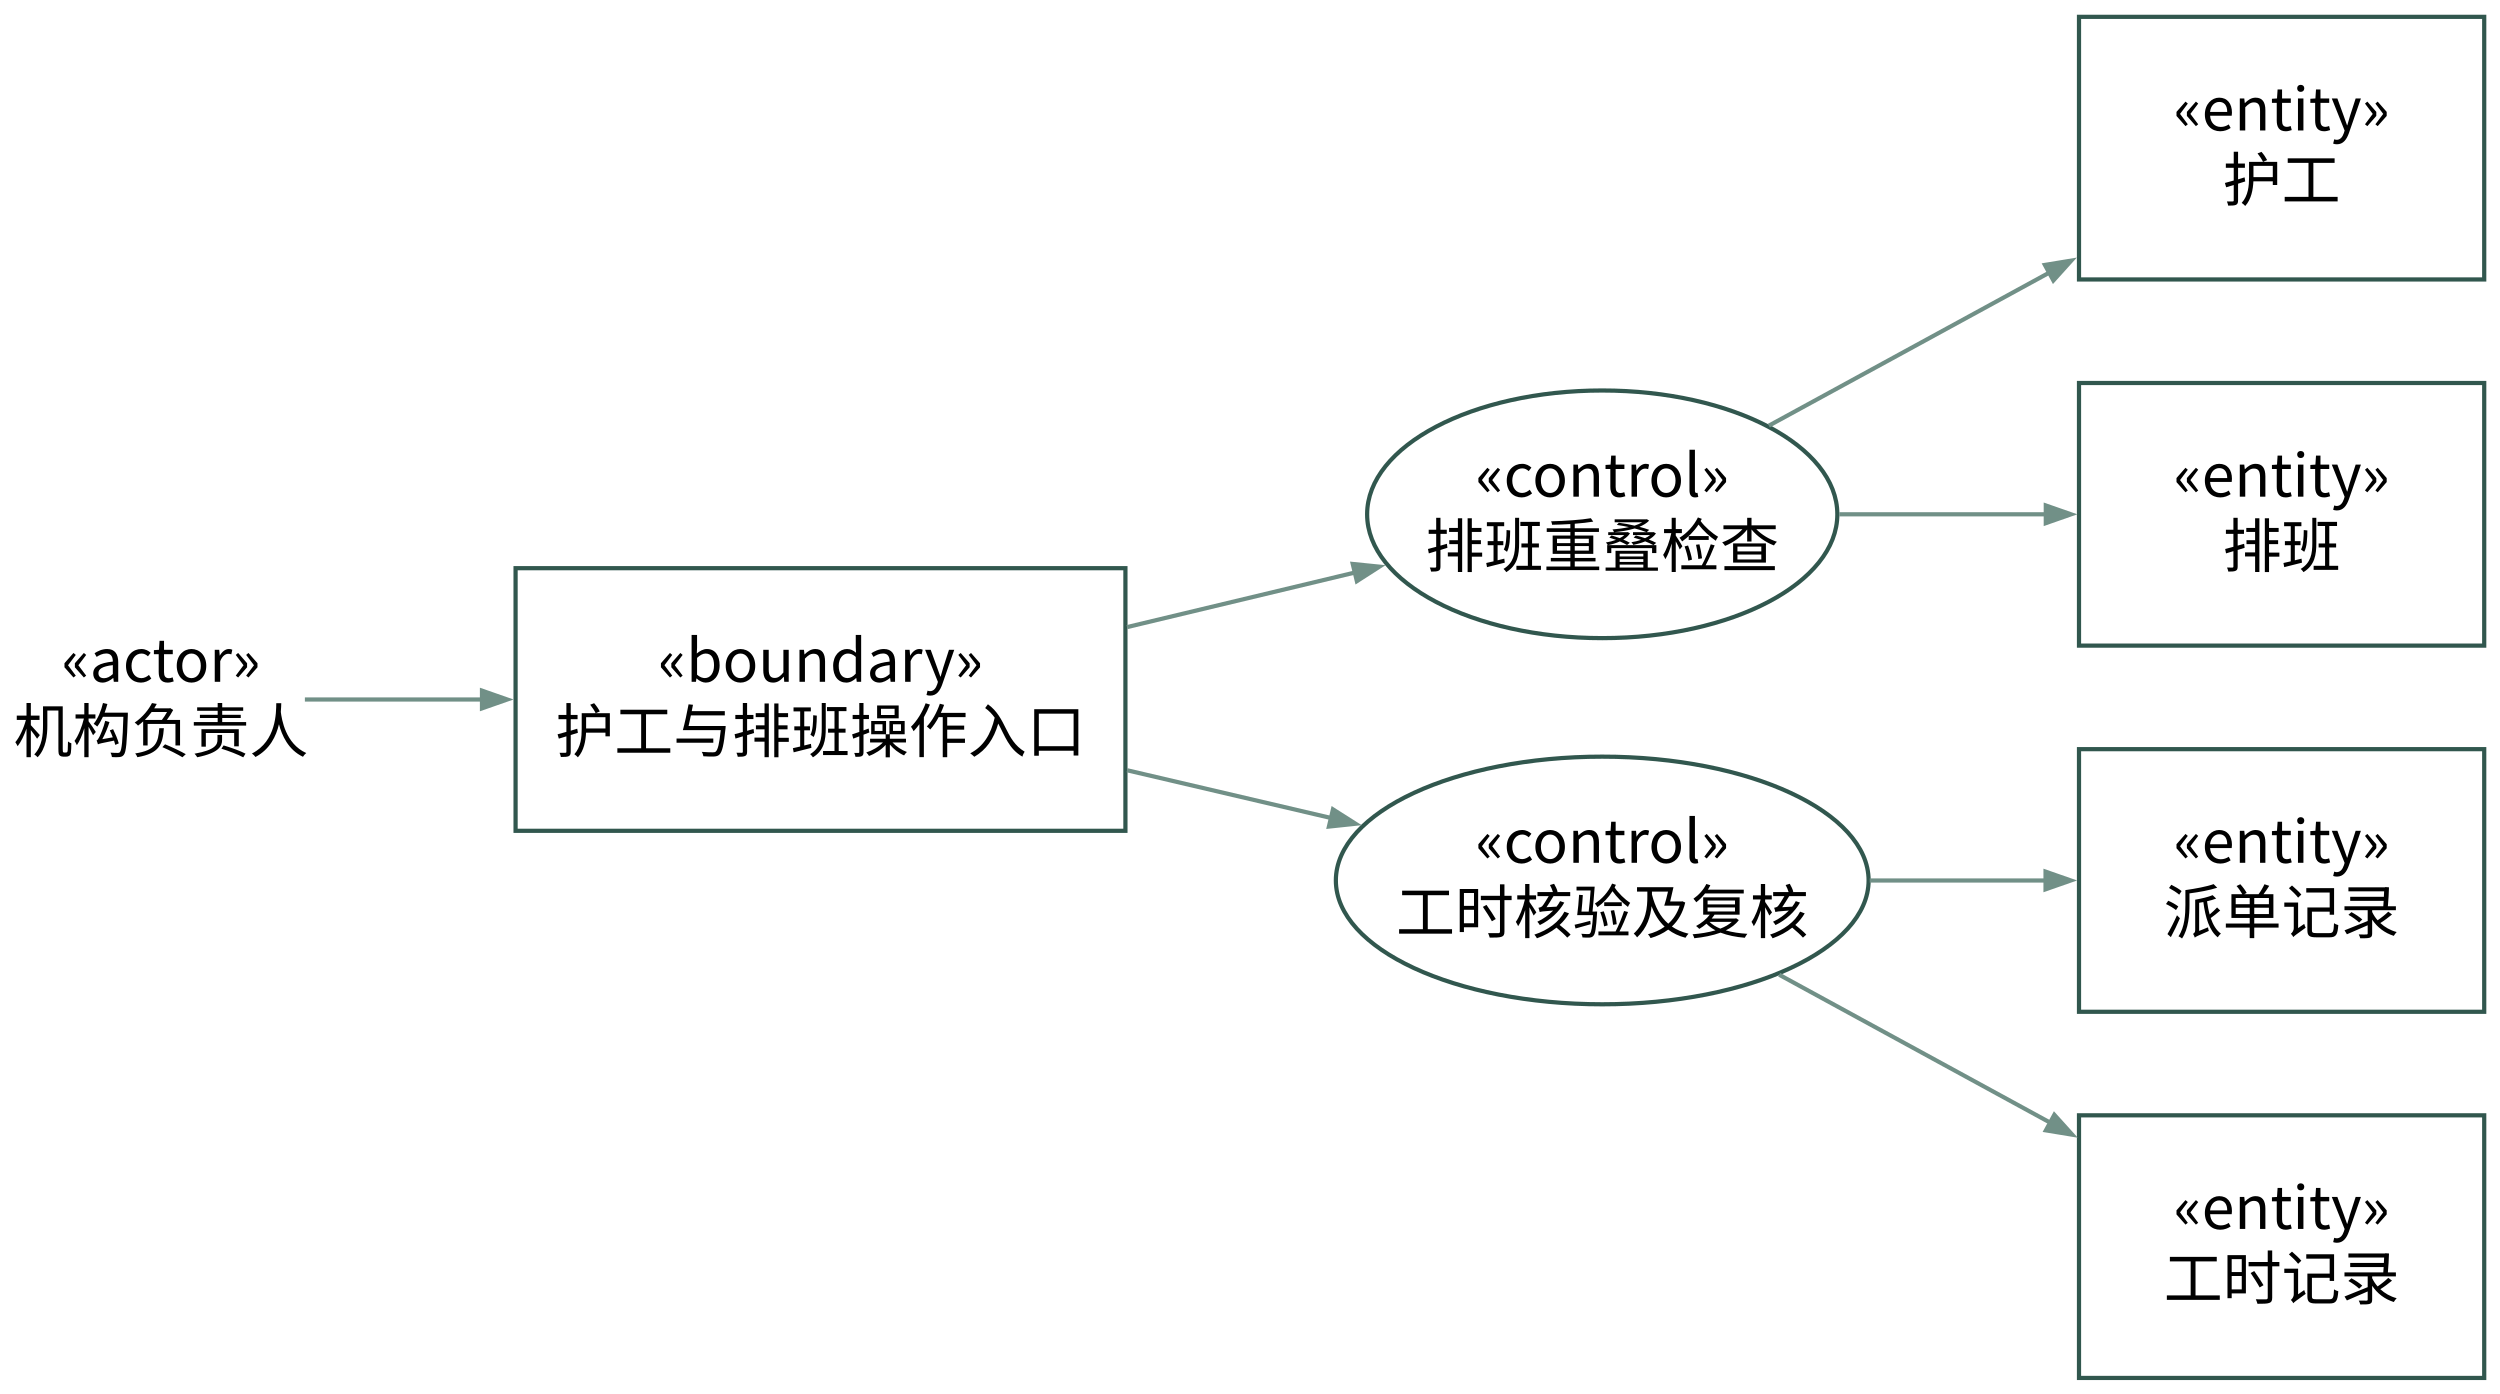
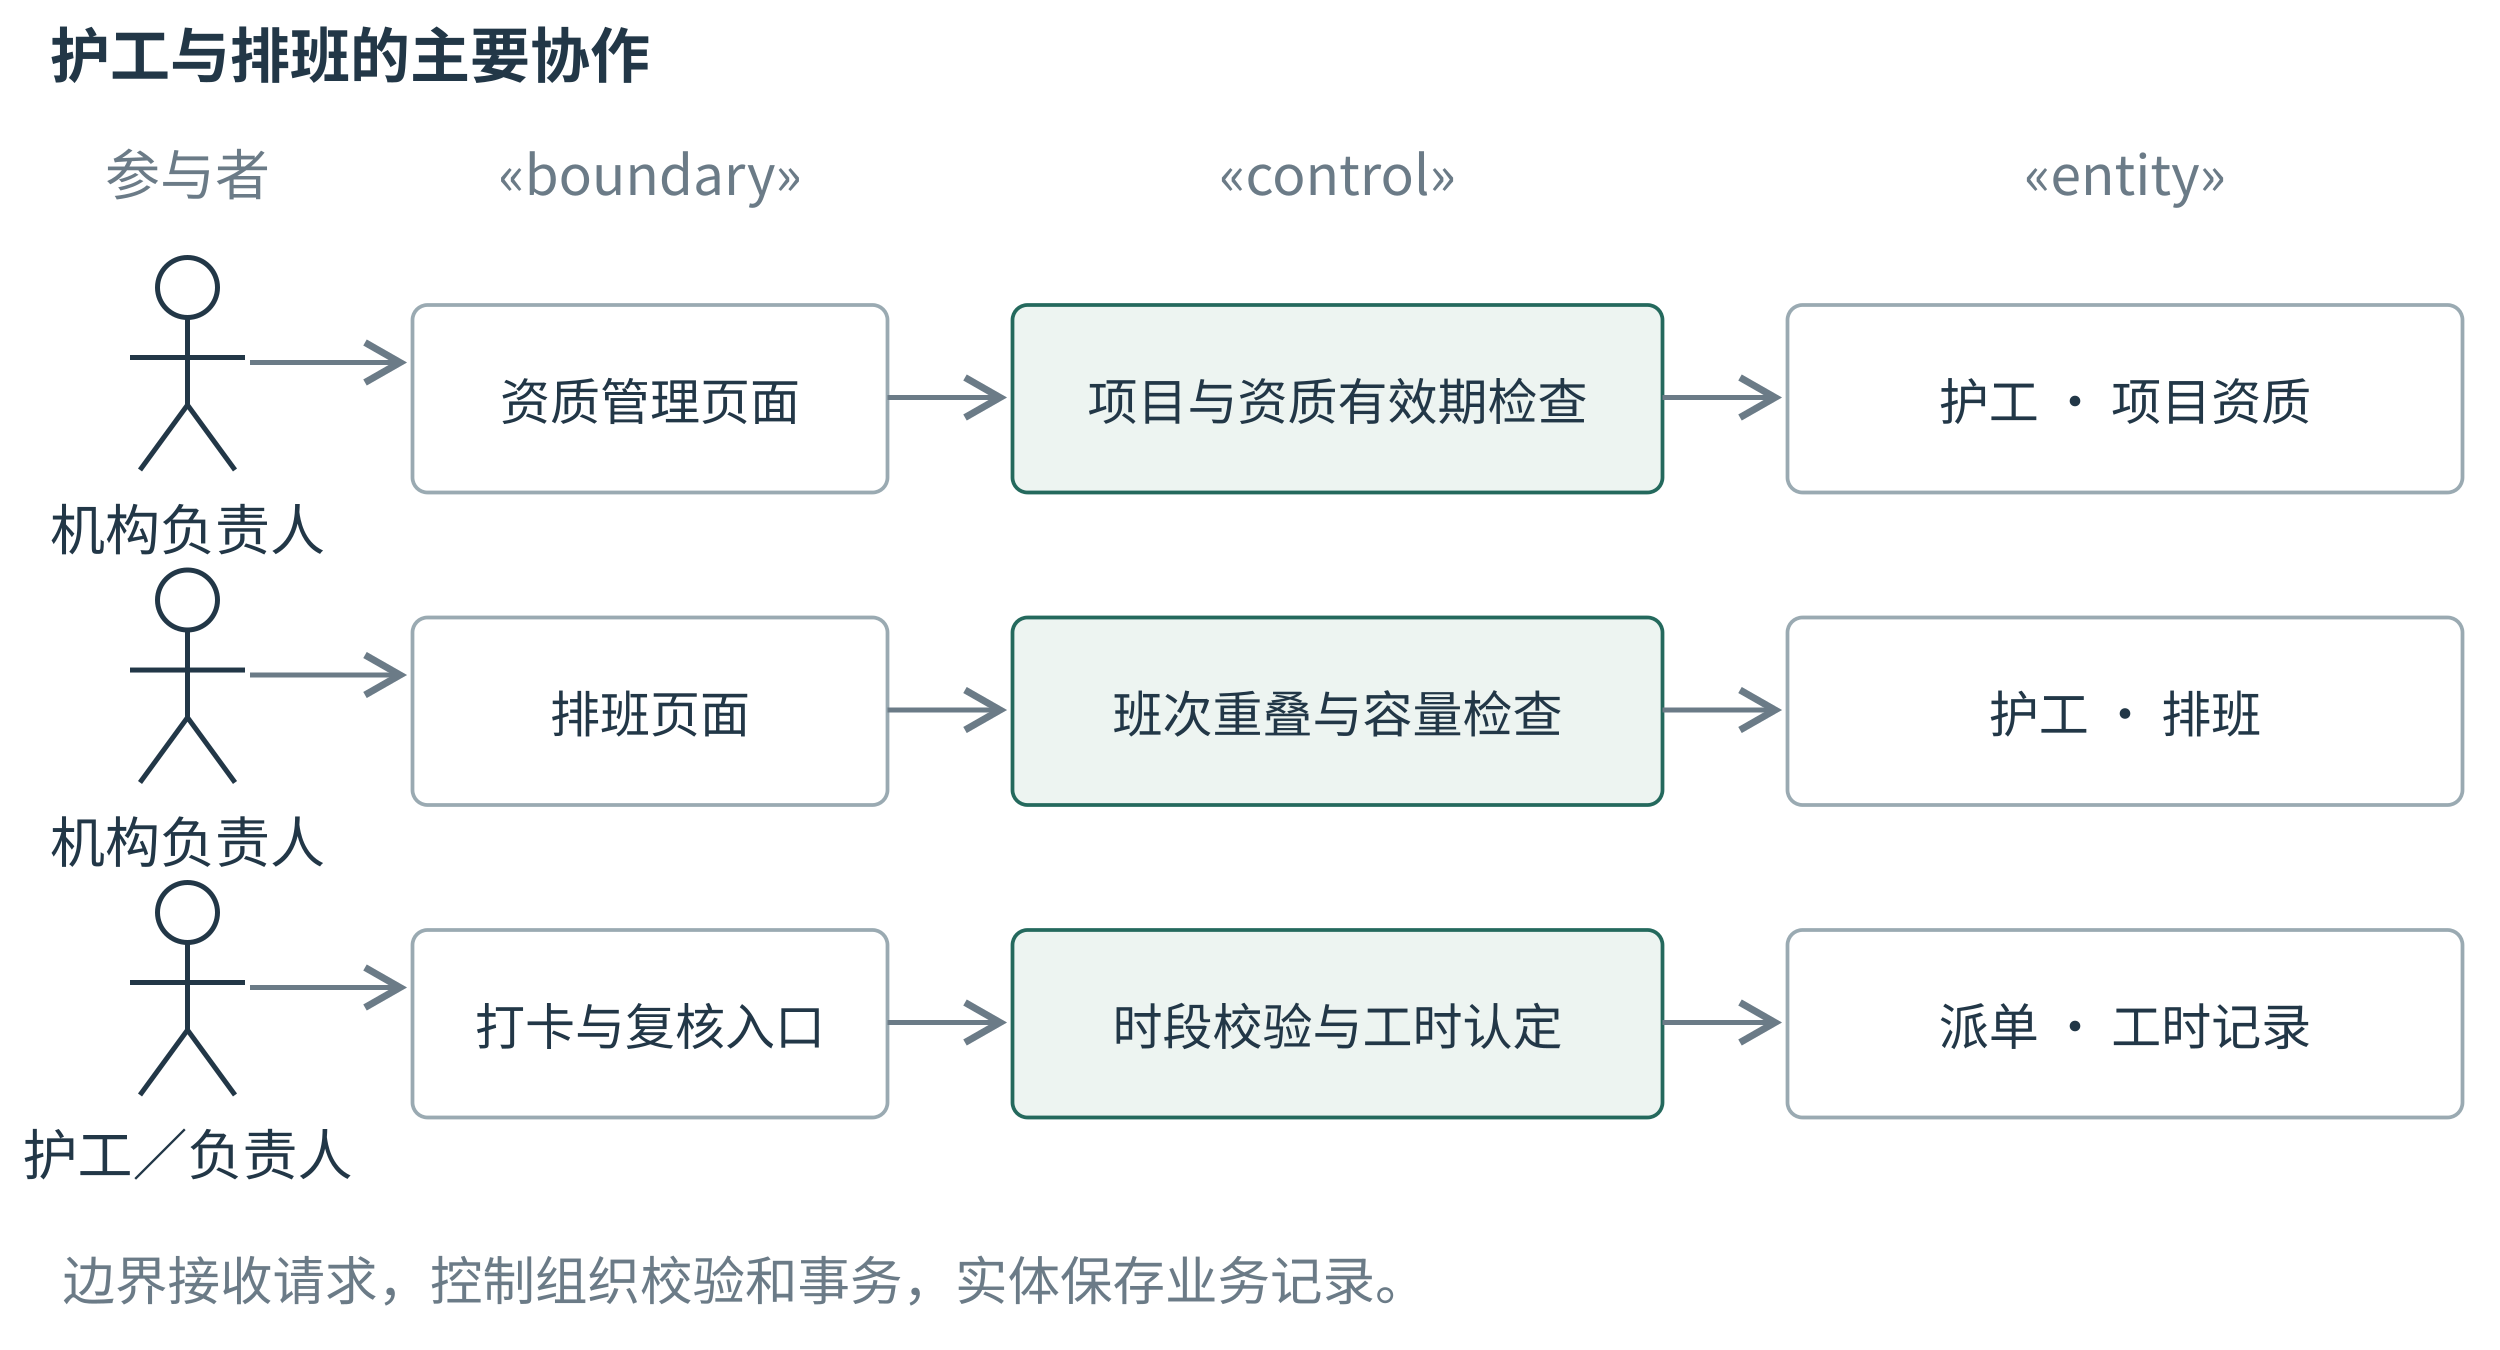
- <svg xmlns="http://www.w3.org/2000/svg" width="594pt" height="331pt" viewBox="0.00 0.00 594.00 331.00">
-   <g id="graph0" class="graph" transform="scale(1 1) rotate(0) translate(4 327.4)">
-     <polygon fill="white" stroke="none" points="-4,4 -4,-327.4 590.25,-327.4 590.25,4 -4,4" />
-     <g id="node1" class="node">
-       <text xml:space="preserve" text-anchor="middle" x="34.25" y="-165.4" font-family="Noto Sans CJK SC" font-size="14.00">«actor»</text>
-       <text xml:space="preserve" text-anchor="middle" x="34.25" y="-148.6" font-family="Noto Sans CJK SC" font-size="14.00">机构负责人</text>
-     </g>
-     <g id="node2" class="node">
-       <polygon fill="none" stroke="#31574e" points="263.4,-192.4 118.5,-192.4 118.5,-130 263.4,-130 263.4,-192.4" />
-       <text xml:space="preserve" text-anchor="middle" x="190.95" y="-165.4" font-family="Noto Sans CJK SC" font-size="14.00">«boundary»</text>
-       <text xml:space="preserve" text-anchor="middle" x="190.95" y="-148.6" font-family="Noto Sans CJK SC" font-size="14.00">护工与排班操作入口</text>
-     </g>
-     <g id="edge1" class="edge">
-       <path fill="none" stroke="#719087" d="M68.44,-161.2C80.95,-161.2 95.78,-161.2 110.71,-161.2" />
-       <polygon fill="#719087" stroke="#719087" points="110.52,-163.3 116.52,-161.2 110.52,-159.1 110.52,-163.3" />
-     </g>
-     <g id="node3" class="node">
-       <ellipse fill="none" stroke="#31574e" cx="376.69" cy="-205.2" rx="55.86" ry="29.42" />
-       <text xml:space="preserve" text-anchor="middle" x="376.69" y="-209.4" font-family="Noto Sans CJK SC" font-size="14.00">«control»</text>
-       <text xml:space="preserve" text-anchor="middle" x="376.69" y="-192.6" font-family="Noto Sans CJK SC" font-size="14.00">排班重叠检查</text>
-     </g>
-     <g id="edge2" class="edge">
-       <path fill="none" stroke="#719087" d="M263.78,-178.4C281.74,-182.7 300.78,-187.26 317.97,-191.38" />
-       <polygon fill="#719087" stroke="#719087" points="317.41,-193.4 323.74,-192.76 318.39,-189.32 317.41,-193.4" />
-     </g>
-     <g id="node4" class="node">
-       <ellipse fill="none" stroke="#31574e" cx="376.69" cy="-118.2" rx="63.29" ry="29.42" />
-       <text xml:space="preserve" text-anchor="middle" x="376.69" y="-122.4" font-family="Noto Sans CJK SC" font-size="14.00">«control»</text>
-       <text xml:space="preserve" text-anchor="middle" x="376.69" y="-105.6" font-family="Noto Sans CJK SC" font-size="14.00">工时核验及复核</text>
-     </g>
-     <g id="edge3" class="edge">
-       <path fill="none" stroke="#719087" d="M263.78,-144.39C279.84,-140.63 296.76,-136.67 312.44,-133" />
-       <polygon fill="#719087" stroke="#719087" points="312.71,-135.09 318.08,-131.68 311.75,-131.01 312.71,-135.09" />
-     </g>
-     <g id="node5" class="node">
-       <polygon fill="none" stroke="#31574e" points="586.25,-323.4 489.97,-323.4 489.97,-261 586.25,-261 586.25,-323.4" />
-       <text xml:space="preserve" text-anchor="middle" x="538.11" y="-296.4" font-family="Noto Sans CJK SC" font-size="14.00">«entity»</text>
-       <text xml:space="preserve" text-anchor="middle" x="538.11" y="-279.6" font-family="Noto Sans CJK SC" font-size="14.00">护工</text>
-     </g>
-     <g id="edge4" class="edge">
-       <path fill="none" stroke="#719087" d="M416.28,-226.26C436.33,-237.2 461.15,-250.75 483.07,-262.71" />
-       <polygon fill="#719087" stroke="#719087" points="481.87,-264.45 488.14,-265.48 483.88,-260.76 481.87,-264.45" />
-     </g>
-     <g id="node6" class="node">
-       <polygon fill="none" stroke="#31574e" points="586.25,-236.4 489.97,-236.4 489.97,-174 586.25,-174 586.25,-236.4" />
-       <text xml:space="preserve" text-anchor="middle" x="538.11" y="-209.4" font-family="Noto Sans CJK SC" font-size="14.00">«entity»</text>
-       <text xml:space="preserve" text-anchor="middle" x="538.11" y="-192.6" font-family="Noto Sans CJK SC" font-size="14.00">排班</text>
-     </g>
-     <g id="edge5" class="edge">
-       <path fill="none" stroke="#719087" d="M433,-205.2C448.99,-205.2 466.42,-205.2 482.38,-205.2" />
-       <polygon fill="#719087" stroke="#719087" points="482.08,-207.3 488.08,-205.2 482.08,-203.1 482.08,-207.3" />
-     </g>
-     <g id="node7" class="node">
-       <polygon fill="none" stroke="#31574e" points="586.25,-149.4 489.97,-149.4 489.97,-87 586.25,-87 586.25,-149.4" />
-       <text xml:space="preserve" text-anchor="middle" x="538.11" y="-122.4" font-family="Noto Sans CJK SC" font-size="14.00">«entity»</text>
-       <text xml:space="preserve" text-anchor="middle" x="538.11" y="-105.6" font-family="Noto Sans CJK SC" font-size="14.00">派单记录</text>
-     </g>
-     <g id="edge6" class="edge">
-       <path fill="none" stroke="#719087" d="M440.24,-118.2C454.08,-118.2 468.64,-118.2 482.15,-118.2" />
-       <polygon fill="#719087" stroke="#719087" points="482.02,-120.3 488.02,-118.2 482.02,-116.1 482.02,-120.3" />
-     </g>
-     <g id="node8" class="node">
-       <polygon fill="none" stroke="#31574e" points="586.25,-62.4 489.97,-62.4 489.97,0 586.25,0 586.25,-62.4" />
-       <text xml:space="preserve" text-anchor="middle" x="538.11" y="-35.4" font-family="Noto Sans CJK SC" font-size="14.00">«entity»</text>
-       <text xml:space="preserve" text-anchor="middle" x="538.11" y="-18.6" font-family="Noto Sans CJK SC" font-size="14.00">工时记录</text>
-     </g>
-     <g id="edge7" class="edge">
-       <path fill="none" stroke="#719087" d="M418.74,-95.8C438.39,-85.07 462.17,-72.09 483.25,-60.59" />
-       <polygon fill="#719087" stroke="#719087" points="484.11,-62.52 488.37,-57.8 482.1,-58.83 484.11,-62.52" />
-     </g>
-   </g>
+ <svg xmlns="http://www.w3.org/2000/svg" width="1000" height="540" viewBox="0 0 1000 540">
+   <defs>
+     <marker id="arrow" markerWidth="10" markerHeight="10" refX="8" refY="5" orient="auto">
+       <path d="M1,1 L8,5 L1,9" fill="none" stroke="#6B7B87" stroke-width="1.4" />
+     </marker>
+   </defs>
+   <rect width="1000" height="540" fill="white" />
+   <text x="20" y="31.0" font-family="Noto Sans CJK SC,Microsoft YaHei,sans-serif" font-size="24" font-weight="600" text-anchor="start" fill="#223747">护工与排班的主要协作</text>
+   <text x="75" y="78.0" font-family="Noto Sans CJK SC,Microsoft YaHei,sans-serif" font-size="22" font-weight="400" text-anchor="middle" fill="#6B7B87">参与者</text>
+   <text x="260" y="78.0" font-family="Noto Sans CJK SC,Microsoft YaHei,sans-serif" font-size="22" font-weight="400" text-anchor="middle" fill="#6B7B87">«boundary»</text>
+   <text x="535" y="78.0" font-family="Noto Sans CJK SC,Microsoft YaHei,sans-serif" font-size="22" font-weight="400" text-anchor="middle" fill="#6B7B87">«control»</text>
+   <text x="850" y="78.0" font-family="Noto Sans CJK SC,Microsoft YaHei,sans-serif" font-size="22" font-weight="400" text-anchor="middle" fill="#6B7B87">«entity»</text>
+   <circle cx="75" cy="115" r="12" fill="white" stroke="#223747" stroke-width="2" />
+   <path d="M75,127 v35 M52,143 h46 M75,162 l-19,26 M75,162 l19,26" fill="none" stroke="#223747" stroke-width="2" />
+   <text x="75" y="220.0" font-family="Noto Sans CJK SC,Microsoft YaHei,sans-serif" font-size="22" font-weight="400" text-anchor="middle" fill="#223747">机构负责人</text>
+   <rect x="165" y="122" width="190" height="75" rx="6" fill="white" stroke="#9AAAB2" stroke-width="1.5" />
+   <text x="260.0" y="168.0" font-family="Noto Sans CJK SC,Microsoft YaHei,sans-serif" font-size="20" font-weight="400" text-anchor="middle" fill="#223747">资质管理页面</text>
+   <rect x="405" y="122" width="260" height="75" rx="6" fill="#EDF4F1" stroke="#24695D" stroke-width="1.5" />
+   <text x="535.0" y="168.0" font-family="Noto Sans CJK SC,Microsoft YaHei,sans-serif" font-size="20" font-weight="400" text-anchor="middle" fill="#223747">项目与资质有效期检查</text>
+   <rect x="715" y="122" width="270" height="75" rx="6" fill="white" stroke="#9AAAB2" stroke-width="1.5" />
+   <text x="850.0" y="168.0" font-family="Noto Sans CJK SC,Microsoft YaHei,sans-serif" font-size="20" font-weight="400" text-anchor="middle" fill="#223747">护工 · 项目资质</text>
+   <path d="M100,145 H160" fill="none" stroke="#6B7B87" stroke-width="2" marker-end="url(#arrow)" />
+   <path d="M355,159 H400" fill="none" stroke="#6B7B87" stroke-width="2" marker-end="url(#arrow)" />
+   <path d="M665,159 H710" fill="none" stroke="#6B7B87" stroke-width="2" marker-end="url(#arrow)" />
+   <circle cx="75" cy="240" r="12" fill="white" stroke="#223747" stroke-width="2" />
+   <path d="M75,252 v35 M52,268 h46 M75,287 l-19,26 M75,287 l19,26" fill="none" stroke="#223747" stroke-width="2" />
+   <text x="75" y="345.0" font-family="Noto Sans CJK SC,Microsoft YaHei,sans-serif" font-size="22" font-weight="400" text-anchor="middle" fill="#223747">机构负责人</text>
+   <rect x="165" y="247" width="190" height="75" rx="6" fill="white" stroke="#9AAAB2" stroke-width="1.5" />
+   <text x="260.0" y="293.0" font-family="Noto Sans CJK SC,Microsoft YaHei,sans-serif" font-size="20" font-weight="400" text-anchor="middle" fill="#223747">排班页面</text>
+   <rect x="405" y="247" width="260" height="75" rx="6" fill="#EDF4F1" stroke="#24695D" stroke-width="1.5" />
+   <text x="535.0" y="293.0" font-family="Noto Sans CJK SC,Microsoft YaHei,sans-serif" font-size="20" font-weight="400" text-anchor="middle" fill="#223747">班次重叠与容量检查</text>
+   <rect x="715" y="247" width="270" height="75" rx="6" fill="white" stroke="#9AAAB2" stroke-width="1.5" />
+   <text x="850.0" y="293.0" font-family="Noto Sans CJK SC,Microsoft YaHei,sans-serif" font-size="20" font-weight="400" text-anchor="middle" fill="#223747">护工 · 排班</text>
+   <path d="M100,270 H160" fill="none" stroke="#6B7B87" stroke-width="2" marker-end="url(#arrow)" />
+   <path d="M355,284 H400" fill="none" stroke="#6B7B87" stroke-width="2" marker-end="url(#arrow)" />
+   <path d="M665,284 H710" fill="none" stroke="#6B7B87" stroke-width="2" marker-end="url(#arrow)" />
+   <circle cx="75" cy="365" r="12" fill="white" stroke="#223747" stroke-width="2" />
+   <path d="M75,377 v35 M52,393 h46 M75,412 l-19,26 M75,412 l19,26" fill="none" stroke="#223747" stroke-width="2" />
+   <text x="75" y="470.0" font-family="Noto Sans CJK SC,Microsoft YaHei,sans-serif" font-size="22" font-weight="400" text-anchor="middle" fill="#223747">护工／负责人</text>
+   <rect x="165" y="372" width="190" height="75" rx="6" fill="white" stroke="#9AAAB2" stroke-width="1.5" />
+   <text x="260.0" y="418.0" font-family="Noto Sans CJK SC,Microsoft YaHei,sans-serif" font-size="20" font-weight="400" text-anchor="middle" fill="#223747">打卡与复核入口</text>
+   <rect x="405" y="372" width="260" height="75" rx="6" fill="#EDF4F1" stroke="#24695D" stroke-width="1.5" />
+   <text x="535.0" y="418.0" font-family="Noto Sans CJK SC,Microsoft YaHei,sans-serif" font-size="20" font-weight="400" text-anchor="middle" fill="#223747">时段校验与工时认定</text>
+   <rect x="715" y="372" width="270" height="75" rx="6" fill="white" stroke="#9AAAB2" stroke-width="1.5" />
+   <text x="850.0" y="418.0" font-family="Noto Sans CJK SC,Microsoft YaHei,sans-serif" font-size="20" font-weight="400" text-anchor="middle" fill="#223747">派单 · 工时记录</text>
+   <path d="M100,395 H160" fill="none" stroke="#6B7B87" stroke-width="2" marker-end="url(#arrow)" />
+   <path d="M355,409 H400" fill="none" stroke="#6B7B87" stroke-width="2" marker-end="url(#arrow)" />
+   <path d="M665,409 H710" fill="none" stroke="#6B7B87" stroke-width="2" marker-end="url(#arrow)" />
+   <text x="25" y="520.0" font-family="Noto Sans CJK SC,Microsoft YaHei,sans-serif" font-size="21" font-weight="400" text-anchor="start" fill="#6B7B87">边界接收请求，控制组织校验和事务，实体保存业务记录。</text>
</svg>
